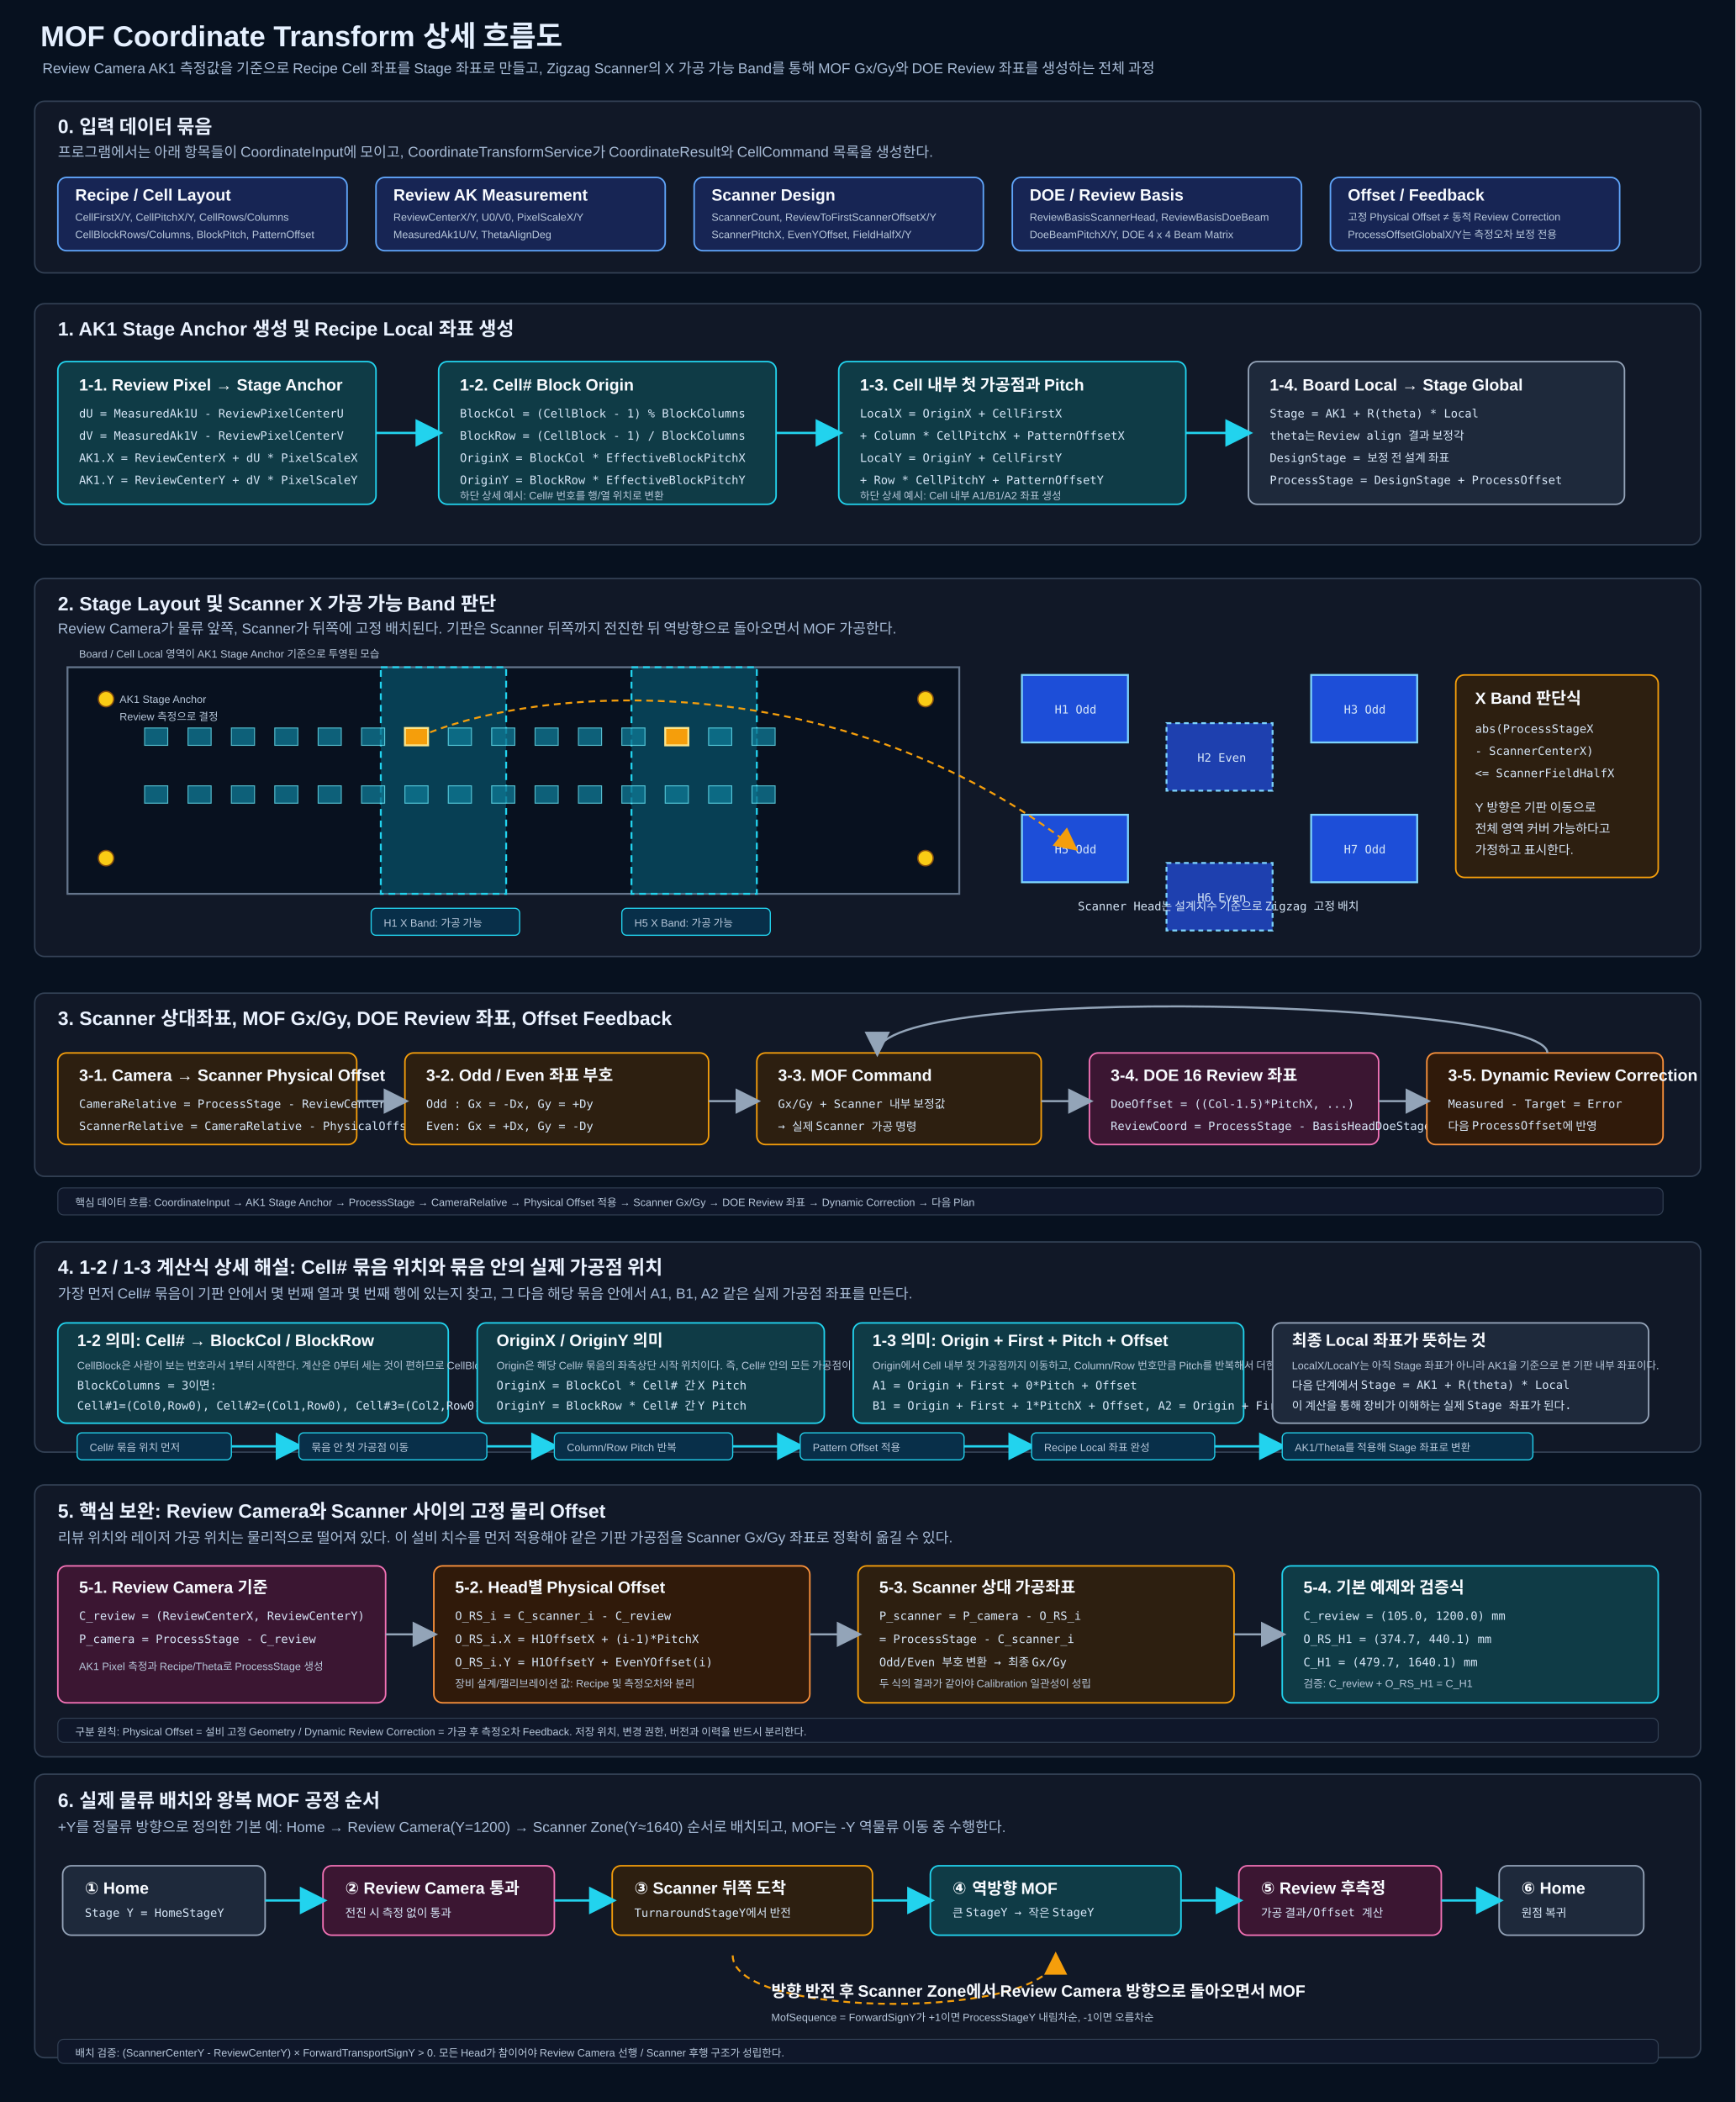
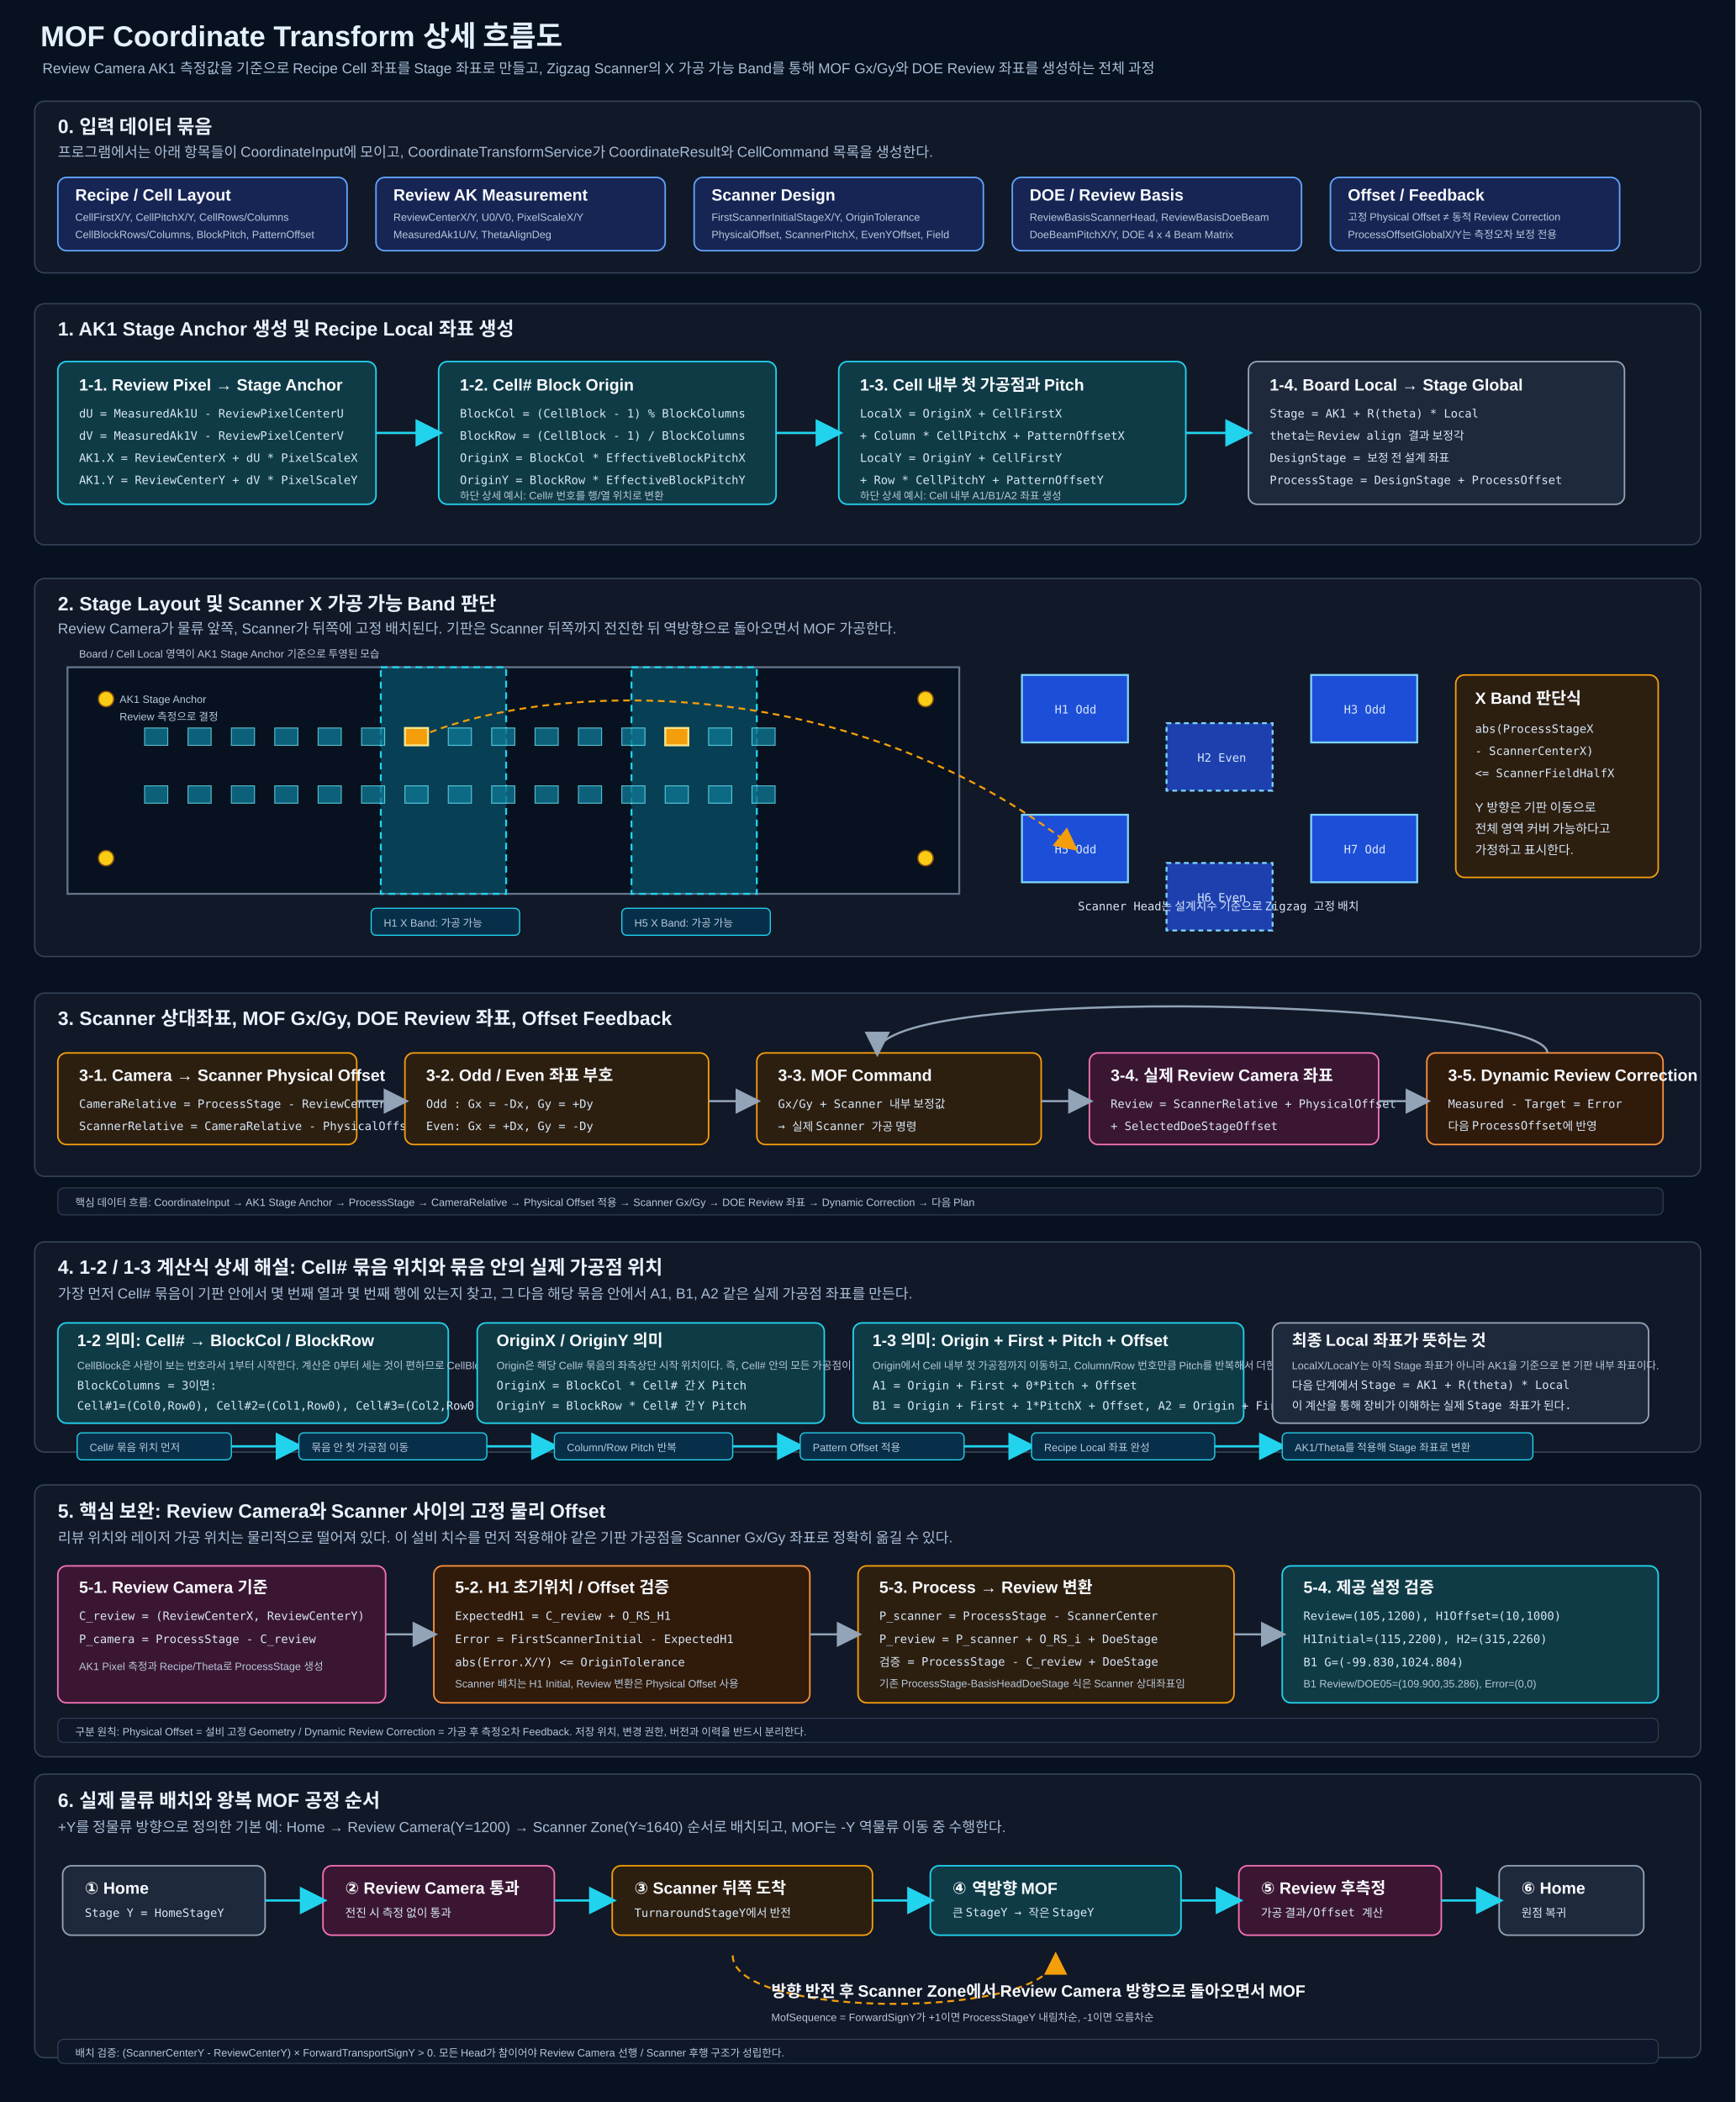
<svg xmlns="http://www.w3.org/2000/svg" width="1800" height="2180" viewBox="0 0 1800 2180">
  <defs>
    <style>
      .title{font-family:Segoe UI,Arial,sans-serif;font-size:30px;font-weight:700;fill:#e5f0ff}
      .subtitle{font-family:Segoe UI,Arial,sans-serif;font-size:15px;fill:#a9bdd8}
      .section{font-family:Segoe UI,Arial,sans-serif;font-size:20px;font-weight:700;fill:#eaf2ff}
      .h{font-family:Segoe UI,Arial,sans-serif;font-size:17px;font-weight:700;fill:#f8fbff}
      .t{font-family:Segoe UI,Arial,sans-serif;font-size:13px;fill:#d5e3f5}
      .small{font-family:Consolas,Menlo,monospace;font-size:12px;fill:#d7e7f8}
      .tiny{font-family:Segoe UI,Arial,sans-serif;font-size:11px;fill:#b7c7da}
      .panel{fill:#111827;stroke:#334155;stroke-width:1.5;rx:10}
      .input{fill:#172554;stroke:#60a5fa;stroke-width:1.6;rx:9}
      .calc{fill:#0f3b46;stroke:#22d3ee;stroke-width:1.6;rx:9}
      .stage{fill:#1e293b;stroke:#94a3b8;stroke-width:1.6;rx:9}
      .scanner{fill:#2d1f10;stroke:#f59e0b;stroke-width:1.6;rx:9}
      .review{fill:#3b1632;stroke:#f472b6;stroke-width:1.6;rx:9}
      .feedback{fill:#301a0a;stroke:#fb923c;stroke-width:1.6;rx:9}
      .board{fill:#08111f;stroke:#64748b;stroke-width:2}
      .cell{fill:#0e7490;stroke:#67e8f9;stroke-width:1;opacity:.8}
      .cellSel{fill:#f59e0b;stroke:#fde68a;stroke-width:2}
      .band{fill:#0891b25c;stroke:#22d3ee;stroke-width:2;stroke-dasharray:7 5}
      .ak{fill:#facc15;stroke:#854d0e;stroke-width:1.4}
      .headOdd{fill:#1d4ed8;stroke:#7dd3fc;stroke-width:2}
      .headEven{fill:#1e40af;stroke:#7dd3fc;stroke-width:2;stroke-dasharray:5 4}
      .arrow{stroke:#93a4b8;stroke-width:2.2;fill:none;marker-end:url(#arrow)}
      .arrow2{stroke:#22d3ee;stroke-width:2.4;fill:none;marker-end:url(#arrowC)}
      .dash{stroke:#f59e0b;stroke-width:2;fill:none;stroke-dasharray:7 5;marker-end:url(#arrowO)}
      .grid{stroke:#243244;stroke-width:1}
      .badge{fill:#082f49;stroke:#22d3ee;stroke-width:1.2;rx:5}
    </style>
    <marker id="arrow" markerWidth="12" markerHeight="12" refX="10" refY="6" orient="auto">
      <path d="M0,0 L12,6 L0,12 Z" fill="#93a4b8" />
    </marker>
    <marker id="arrowC" markerWidth="12" markerHeight="12" refX="10" refY="6" orient="auto">
      <path d="M0,0 L12,6 L0,12 Z" fill="#22d3ee" />
    </marker>
    <marker id="arrowO" markerWidth="12" markerHeight="12" refX="10" refY="6" orient="auto">
      <path d="M0,0 L12,6 L0,12 Z" fill="#f59e0b" />
    </marker>
  </defs>
  <rect width="1800" height="2180" fill="#07111f" />
  <text x="42" y="48" class="title">MOF Coordinate Transform 상세 흐름도</text>
  <text x="44" y="76" class="subtitle">Review Camera AK1 측정값을 기준으로 Recipe Cell 좌표를 Stage 좌표로 만들고, Zigzag Scanner의 X 가공 가능 Band를 통해 MOF Gx/Gy와 DOE Review 좌표를 생성하는 전체 과정</text>
  <rect x="36" y="105" width="1728" height="178" class="panel" />
  <text x="60" y="138" class="section">0. 입력 데이터 묶음</text>
  <text x="60" y="163" class="subtitle">프로그램에서는 아래 항목들이 CoordinateInput에 모이고, CoordinateTransformService가 CoordinateResult와 CellCommand 목록을 생성한다.</text>
  <rect x="60" y="184" width="300" height="76" class="input" />
  <text x="78" y="208" class="h">Recipe / Cell Layout</text>
  <text x="78" y="229" class="tiny">CellFirstX/Y, CellPitchX/Y, CellRows/Columns</text>
  <text x="78" y="247" class="tiny">CellBlockRows/Columns, BlockPitch, PatternOffset</text>
  <rect x="390" y="184" width="300" height="76" class="input" />
  <text x="408" y="208" class="h">Review AK Measurement</text>
  <text x="408" y="229" class="tiny">ReviewCenterX/Y, U0/V0, PixelScaleX/Y</text>
  <text x="408" y="247" class="tiny">MeasuredAk1U/V, ThetaAlignDeg</text>
  <rect x="720" y="184" width="300" height="76" class="input" />
  <text x="738" y="208" class="h">Scanner Design</text>
-   <text x="738" y="229" class="tiny">ScannerCount, ReviewToFirstScannerOffsetX/Y</text>
-   <text x="738" y="247" class="tiny">ScannerPitchX, EvenYOffset, FieldHalfX/Y</text>
+   <text x="738" y="229" class="tiny">FirstScannerInitialStageX/Y, OriginTolerance</text>
+   <text x="738" y="247" class="tiny">PhysicalOffset, ScannerPitchX, EvenYOffset, Field</text>
  <rect x="1050" y="184" width="300" height="76" class="input" />
  <text x="1068" y="208" class="h">DOE / Review Basis</text>
  <text x="1068" y="229" class="tiny">ReviewBasisScannerHead, ReviewBasisDoeBeam</text>
  <text x="1068" y="247" class="tiny">DoeBeamPitchX/Y, DOE 4 x 4 Beam Matrix</text>
  <rect x="1380" y="184" width="300" height="76" class="input" />
  <text x="1398" y="208" class="h">Offset / Feedback</text>
  <text x="1398" y="229" class="tiny">고정 Physical Offset ≠ 동적 Review Correction</text>
  <text x="1398" y="247" class="tiny">ProcessOffsetGlobalX/Y는 측정오차 보정 전용</text>
  <rect x="36" y="315" width="1728" height="250" class="panel" />
  <text x="60" y="348" class="section">1. AK1 Stage Anchor 생성 및 Recipe Local 좌표 생성</text>
  <rect x="60" y="375" width="330" height="148" class="calc" />
  <text x="82" y="405" class="h">1-1. Review Pixel → Stage Anchor</text>
  <text x="82" y="433" class="small">dU = MeasuredAk1U - ReviewPixelCenterU</text>
  <text x="82" y="456" class="small">dV = MeasuredAk1V - ReviewPixelCenterV</text>
  <text x="82" y="479" class="small">AK1.X = ReviewCenterX + dU * PixelScaleX</text>
  <text x="82" y="502" class="small">AK1.Y = ReviewCenterY + dV * PixelScaleY</text>
  <rect x="455" y="375" width="350" height="148" class="calc" />
  <text x="477" y="405" class="h">1-2. Cell# Block Origin</text>
  <text x="477" y="433" class="small">BlockCol = (CellBlock - 1) % BlockColumns</text>
  <text x="477" y="456" class="small">BlockRow = (CellBlock - 1) / BlockColumns</text>
  <text x="477" y="479" class="small">OriginX = BlockCol * EffectiveBlockPitchX</text>
  <text x="477" y="502" class="small">OriginY = BlockRow * EffectiveBlockPitchY</text>
  <text x="477" y="518" class="tiny">하단 상세 예시: Cell# 번호를 행/열 위치로 변환</text>
  <rect x="870" y="375" width="360" height="148" class="calc" />
  <text x="892" y="405" class="h">1-3. Cell 내부 첫 가공점과 Pitch</text>
  <text x="892" y="433" class="small">LocalX = OriginX + CellFirstX</text>
  <text x="892" y="456" class="small">       + Column * CellPitchX + PatternOffsetX</text>
  <text x="892" y="479" class="small">LocalY = OriginY + CellFirstY</text>
  <text x="892" y="502" class="small">       + Row * CellPitchY + PatternOffsetY</text>
  <text x="892" y="518" class="tiny">하단 상세 예시: Cell 내부 A1/B1/A2 좌표 생성</text>
  <rect x="1295" y="375" width="390" height="148" class="stage" />
  <text x="1317" y="405" class="h">1-4. Board Local → Stage Global</text>
  <text x="1317" y="433" class="small">Stage = AK1 + R(theta) * Local</text>
  <text x="1317" y="456" class="small">theta는 Review align 결과 보정각</text>
  <text x="1317" y="479" class="small">DesignStage = 보정 전 설계 좌표</text>
  <text x="1317" y="502" class="small">ProcessStage = DesignStage + ProcessOffset</text>
  <path class="arrow2" d="M390 449 H455" />
  <path class="arrow2" d="M805 449 H870" />
  <path class="arrow2" d="M1230 449 H1295" />
  <rect x="36" y="600" width="1728" height="392" class="panel" />
  <text x="60" y="633" class="section">2. Stage Layout 및 Scanner X 가공 가능 Band 판단</text>
  <text x="60" y="657" class="subtitle">Review Camera가 물류 앞쪽, Scanner가 뒤쪽에 고정 배치된다. 기판은 Scanner 뒤쪽까지 전진한 뒤 역방향으로 돌아오면서 MOF 가공한다.</text>
  <rect x="70" y="692" width="925" height="235" class="board" />
  <text x="82" y="682" class="tiny">Board / Cell Local 영역이 AK1 Stage Anchor 기준으로 투영된 모습</text>
  <circle cx="110" cy="725" r="8" class="ak" />
  <circle cx="110" cy="890" r="8" class="ak" />
  <circle cx="960" cy="725" r="8" class="ak" />
  <circle cx="960" cy="890" r="8" class="ak" />
  <text x="124" y="729" class="tiny">AK1 Stage Anchor</text>
  <text x="124" y="747" class="tiny">Review 측정으로 결정</text>
  <rect x="395" y="692" width="130" height="235" class="band" />
  <rect x="655" y="692" width="130" height="235" class="band" />
  <rect x="150" y="755" width="24" height="18" class="cell" />
  <rect x="195" y="755" width="24" height="18" class="cell" />
  <rect x="240" y="755" width="24" height="18" class="cell" />
  <rect x="285" y="755" width="24" height="18" class="cell" />
  <rect x="330" y="755" width="24" height="18" class="cell" />
  <rect x="375" y="755" width="24" height="18" class="cell" />
  <rect x="420" y="755" width="24" height="18" class="cellSel" />
  <rect x="465" y="755" width="24" height="18" class="cell" />
  <rect x="510" y="755" width="24" height="18" class="cell" />
  <rect x="555" y="755" width="24" height="18" class="cell" />
  <rect x="600" y="755" width="24" height="18" class="cell" />
  <rect x="645" y="755" width="24" height="18" class="cell" />
  <rect x="690" y="755" width="24" height="18" class="cellSel" />
  <rect x="735" y="755" width="24" height="18" class="cell" />
  <rect x="780" y="755" width="24" height="18" class="cell" />
  <rect x="150" y="815" width="24" height="18" class="cell" />
  <rect x="195" y="815" width="24" height="18" class="cell" />
  <rect x="240" y="815" width="24" height="18" class="cell" />
  <rect x="285" y="815" width="24" height="18" class="cell" />
  <rect x="330" y="815" width="24" height="18" class="cell" />
  <rect x="375" y="815" width="24" height="18" class="cell" />
  <rect x="420" y="815" width="24" height="18" class="cell" />
  <rect x="465" y="815" width="24" height="18" class="cell" />
  <rect x="510" y="815" width="24" height="18" class="cell" />
  <rect x="555" y="815" width="24" height="18" class="cell" />
  <rect x="600" y="815" width="24" height="18" class="cell" />
  <rect x="645" y="815" width="24" height="18" class="cell" />
  <rect x="690" y="815" width="24" height="18" class="cell" />
  <rect x="735" y="815" width="24" height="18" class="cell" />
  <rect x="780" y="815" width="24" height="18" class="cell" />
  <rect x="385" y="942" width="154" height="28" class="badge" />
  <text x="398" y="961" class="tiny">H1 X Band: 가공 가능</text>
  <rect x="645" y="942" width="154" height="28" class="badge" />
  <text x="658" y="961" class="tiny">H5 X Band: 가공 가능</text>
  <rect x="1060" y="700" width="110" height="70" class="headOdd" />
  <rect x="1210" y="750" width="110" height="70" class="headEven" />
  <rect x="1360" y="700" width="110" height="70" class="headOdd" />
  <rect x="1060" y="845" width="110" height="70" class="headOdd" />
  <rect x="1210" y="895" width="110" height="70" class="headEven" />
  <rect x="1360" y="845" width="110" height="70" class="headOdd" />
  <text x="1094" y="740" class="small">H1 Odd</text>
  <text x="1242" y="790" class="small">H2 Even</text>
  <text x="1394" y="740" class="small">H3 Odd</text>
  <text x="1094" y="885" class="small">H5 Odd</text>
  <text x="1242" y="935" class="small">H6 Even</text>
  <text x="1394" y="885" class="small">H7 Odd</text>
  <path class="dash" d="M435 764 C570 706, 880 695, 1115 880" />
  <text x="1118" y="944" class="small">Scanner Head는 설계치수 기준으로 Zigzag 고정 배치</text>
  <rect x="1510" y="700" width="210" height="210" class="scanner" />
  <text x="1530" y="730" class="h">X Band 판단식</text>
  <text x="1530" y="760" class="small">abs(ProcessStageX</text>
  <text x="1530" y="783" class="small"> - ScannerCenterX)</text>
  <text x="1530" y="806" class="small"> &lt;= ScannerFieldHalfX</text>
  <text x="1530" y="842" class="t">Y 방향은 기판 이동으로</text>
  <text x="1530" y="864" class="t">전체 영역 커버 가능하다고</text>
  <text x="1530" y="886" class="t">가정하고 표시한다.</text>
  <rect x="36" y="1030" width="1728" height="190" class="panel" />
  <text x="60" y="1063" class="section">3. Scanner 상대좌표, MOF Gx/Gy, DOE Review 좌표, Offset Feedback</text>
  <rect x="60" y="1092" width="310" height="95" class="scanner" />
  <text x="82" y="1121" class="h">3-1. Camera → Scanner Physical Offset</text>
  <text x="82" y="1149" class="small">CameraRelative = ProcessStage - ReviewCenter</text>
  <text x="82" y="1172" class="small">ScannerRelative = CameraRelative - PhysicalOffset</text>
  <rect x="420" y="1092" width="315" height="95" class="scanner" />
  <text x="442" y="1121" class="h">3-2. Odd / Even 좌표 부호</text>
  <text x="442" y="1149" class="small">Odd : Gx = -Dx, Gy = +Dy</text>
  <text x="442" y="1172" class="small">Even: Gx = +Dx, Gy = -Dy</text>
  <rect x="785" y="1092" width="295" height="95" class="scanner" />
  <text x="807" y="1121" class="h">3-3. MOF Command</text>
  <text x="807" y="1149" class="small">Gx/Gy + Scanner 내부 보정값</text>
  <text x="807" y="1172" class="small">→ 실제 Scanner 가공 명령</text>
  <rect x="1130" y="1092" width="300" height="95" class="review" />
-   <text x="1152" y="1121" class="h">3-4. DOE 16 Review 좌표</text>
-   <text x="1152" y="1149" class="small">DoeOffset = ((Col-1.5)*PitchX, ...)</text>
-   <text x="1152" y="1172" class="small">ReviewCoord = ProcessStage - BasisHeadDoeStage</text>
+   <text x="1152" y="1121" class="h">3-4. 실제 Review Camera 좌표</text>
+   <text x="1152" y="1149" class="small">Review = ScannerRelative + PhysicalOffset</text>
+   <text x="1152" y="1172" class="small">       + SelectedDoeStageOffset</text>
  <rect x="1480" y="1092" width="245" height="95" class="feedback" />
  <text x="1502" y="1121" class="h">3-5. Dynamic Review Correction</text>
  <text x="1502" y="1149" class="small">Measured - Target = Error</text>
  <text x="1502" y="1172" class="small">다음 ProcessOffset에 반영</text>
  <path class="arrow" d="M370 1142 H420" />
  <path class="arrow" d="M735 1142 H785" />
  <path class="arrow" d="M1080 1142 H1130" />
  <path class="arrow" d="M1430 1142 H1480" />
  <path class="arrow" d="M1605 1092 C1605 1038, 910 1018, 910 1092" />
  <rect x="60" y="1232" width="1665" height="28" fill="#0f172a" stroke="#334155" rx="6" />
  <text x="78" y="1251" class="tiny">핵심 데이터 흐름: CoordinateInput → AK1 Stage Anchor → ProcessStage → CameraRelative → Physical Offset 적용 → Scanner Gx/Gy → DOE Review 좌표 → Dynamic Correction → 다음 Plan</text>
  <rect x="36" y="1288" width="1728" height="218" class="panel" />
  <text x="60" y="1321" class="section">4. 1-2 / 1-3 계산식 상세 해설: Cell# 묶음 위치와 묶음 안의 실제 가공점 위치</text>
  <text x="60" y="1347" class="subtitle">가장 먼저 Cell# 묶음이 기판 안에서 몇 번째 열과 몇 번째 행에 있는지 찾고, 그 다음 해당 묶음 안에서 A1, B1, A2 같은 실제 가공점 좌표를 만든다.</text>
  <rect x="60" y="1372" width="405" height="104" class="calc" />
  <text x="80" y="1396" class="h">1-2 의미: Cell# → BlockCol / BlockRow</text>
  <text x="80" y="1420" class="tiny">CellBlock은 사람이 보는 번호라서 1부터 시작한다. 계산은 0부터 세는 것이 편하므로 CellBlock - 1을 먼저 한다.</text>
  <text x="80" y="1441" class="small">BlockColumns = 3이면:</text>
  <text x="80" y="1462" class="small">Cell#1=(Col0,Row0), Cell#2=(Col1,Row0), Cell#3=(Col2,Row0)</text>
  <rect x="495" y="1372" width="360" height="104" class="calc" />
  <text x="515" y="1396" class="h">OriginX / OriginY 의미</text>
  <text x="515" y="1420" class="tiny">Origin은 해당 Cell# 묶음의 좌측상단 시작 위치이다. 즉, Cell# 안의 모든 가공점이 더해질 기준점이다.</text>
  <text x="515" y="1441" class="small">OriginX = BlockCol * Cell# 간 X Pitch</text>
  <text x="515" y="1462" class="small">OriginY = BlockRow * Cell# 간 Y Pitch</text>
  <rect x="885" y="1372" width="405" height="104" class="calc" />
  <text x="905" y="1396" class="h">1-3 의미: Origin + First + Pitch + Offset</text>
  <text x="905" y="1420" class="tiny">Origin에서 Cell 내부 첫 가공점까지 이동하고, Column/Row 번호만큼 Pitch를 반복해서 더한 뒤 Pattern Offset을 마지막으로 더한다.</text>
  <text x="905" y="1441" class="small">A1 = Origin + First + 0*Pitch + Offset</text>
  <text x="905" y="1462" class="small">B1 = Origin + First + 1*PitchX + Offset, A2 = Origin + First + 1*PitchY + Offset</text>
  <rect x="1320" y="1372" width="390" height="104" class="stage" />
  <text x="1340" y="1396" class="h">최종 Local 좌표가 뜻하는 것</text>
  <text x="1340" y="1420" class="tiny">LocalX/LocalY는 아직 Stage 좌표가 아니라 AK1을 기준으로 본 기판 내부 좌표이다.</text>
  <text x="1340" y="1441" class="small">다음 단계에서 Stage = AK1 + R(theta) * Local</text>
  <text x="1340" y="1462" class="small">이 계산을 통해 장비가 이해하는 실제 Stage 좌표가 된다.</text>
  <rect x="80" y="1486" width="160" height="28" class="badge" />
  <text x="93" y="1505" class="tiny">Cell# 묶음 위치 먼저</text>
  <path class="arrow2" d="M240 1500 H310" />
  <rect x="310" y="1486" width="195" height="28" class="badge" />
  <text x="323" y="1505" class="tiny">묶음 안 첫 가공점 이동</text>
  <path class="arrow2" d="M505 1500 H575" />
  <rect x="575" y="1486" width="185" height="28" class="badge" />
  <text x="588" y="1505" class="tiny">Column/Row Pitch 반복</text>
  <path class="arrow2" d="M760 1500 H830" />
  <rect x="830" y="1486" width="170" height="28" class="badge" />
  <text x="843" y="1505" class="tiny">Pattern Offset 적용</text>
  <path class="arrow2" d="M1000 1500 H1070" />
  <rect x="1070" y="1486" width="190" height="28" class="badge" />
  <text x="1083" y="1505" class="tiny">Recipe Local 좌표 완성</text>
  <path class="arrow2" d="M1260 1500 H1330" />
  <rect x="1330" y="1486" width="260" height="28" class="badge" />
  <text x="1343" y="1505" class="tiny">AK1/Theta를 적용해 Stage 좌표로 변환</text>
  <rect x="36" y="1540" width="1728" height="282" class="panel" />
  <text x="60" y="1574" class="section">5. 핵심 보완: Review Camera와 Scanner 사이의 고정 물리 Offset</text>
  <text x="60" y="1600" class="subtitle">리뷰 위치와 레이저 가공 위치는 물리적으로 떨어져 있다. 이 설비 치수를 먼저 적용해야 같은 기판 가공점을 Scanner Gx/Gy 좌표로 정확히 옮길 수 있다.</text>
  <rect x="60" y="1624" width="340" height="142" class="review" />
  <text x="82" y="1652" class="h">5-1. Review Camera 기준</text>
  <text x="82" y="1680" class="small">C_review = (ReviewCenterX, ReviewCenterY)</text>
  <text x="82" y="1704" class="small">P_camera = ProcessStage - C_review</text>
  <text x="82" y="1732" class="tiny">AK1 Pixel 측정과 Recipe/Theta로 ProcessStage 생성</text>
  <rect x="450" y="1624" width="390" height="142" class="feedback" />
-   <text x="472" y="1652" class="h">5-2. Head별 Physical Offset</text>
-   <text x="472" y="1680" class="small">O_RS_i = C_scanner_i - C_review</text>
-   <text x="472" y="1704" class="small">O_RS_i.X = H1OffsetX + (i-1)*PitchX</text>
-   <text x="472" y="1728" class="small">O_RS_i.Y = H1OffsetY + EvenYOffset(i)</text>
-   <text x="472" y="1750" class="tiny">장비 설계/캘리브레이션 값: Recipe 및 측정오차와 분리</text>
+   <text x="472" y="1652" class="h">5-2. H1 초기위치 / Offset 검증</text>
+   <text x="472" y="1680" class="small">ExpectedH1 = C_review + O_RS_H1</text>
+   <text x="472" y="1704" class="small">Error = FirstScannerInitial - ExpectedH1</text>
+   <text x="472" y="1728" class="small">abs(Error.X/Y) &lt;= OriginTolerance</text>
+   <text x="472" y="1750" class="tiny">Scanner 배치는 H1 Initial, Review 변환은 Physical Offset 사용</text>
  <rect x="890" y="1624" width="390" height="142" class="scanner" />
-   <text x="912" y="1652" class="h">5-3. Scanner 상대 가공좌표</text>
-   <text x="912" y="1680" class="small">P_scanner = P_camera - O_RS_i</text>
-   <text x="912" y="1704" class="small">          = ProcessStage - C_scanner_i</text>
-   <text x="912" y="1728" class="small">Odd/Even 부호 변환 → 최종 Gx/Gy</text>
-   <text x="912" y="1750" class="tiny">두 식의 결과가 같아야 Calibration 일관성이 성립</text>
+   <text x="912" y="1652" class="h">5-3. Process → Review 변환</text>
+   <text x="912" y="1680" class="small">P_scanner = ProcessStage - ScannerCenter</text>
+   <text x="912" y="1704" class="small">P_review = P_scanner + O_RS_i + DoeStage</text>
+   <text x="912" y="1728" class="small">검증 = ProcessStage - C_review + DoeStage</text>
+   <text x="912" y="1750" class="tiny">기존 ProcessStage-BasisHeadDoeStage 식은 Scanner 상대좌표임</text>
  <rect x="1330" y="1624" width="390" height="142" class="calc" />
-   <text x="1352" y="1652" class="h">5-4. 기본 예제와 검증식</text>
-   <text x="1352" y="1680" class="small">C_review = (105.0, 1200.0) mm</text>
-   <text x="1352" y="1704" class="small">O_RS_H1 = (374.7, 440.1) mm</text>
-   <text x="1352" y="1728" class="small">C_H1 = (479.7, 1640.1) mm</text>
-   <text x="1352" y="1750" class="tiny">검증: C_review + O_RS_H1 = C_H1</text>
+   <text x="1352" y="1652" class="h">5-4. 제공 설정 검증</text>
+   <text x="1352" y="1680" class="small">Review=(105,1200), H1Offset=(10,1000)</text>
+   <text x="1352" y="1704" class="small">H1Initial=(115,2200), H2=(315,2260)</text>
+   <text x="1352" y="1728" class="small">B1 G=(-99.830,1024.804)</text>
+   <text x="1352" y="1750" class="tiny">B1 Review/DOE05=(109.900,35.286), Error=(0,0)</text>
  <path class="arrow" d="M400 1695 H450" />
  <path class="arrow" d="M840 1695 H890" />
  <path class="arrow" d="M1280 1695 H1330" />
  <rect x="60" y="1782" width="1660" height="25" fill="#0f172a" stroke="#334155" rx="6" />
  <text x="78" y="1800" class="tiny">구분 원칙: Physical Offset = 설비 고정 Geometry / Dynamic Review Correction = 가공 후 측정오차 Feedback. 저장 위치, 변경 권한, 버전과 이력을 반드시 분리한다.</text>
  <rect x="36" y="1840" width="1728" height="294" class="panel" />
  <text x="60" y="1874" class="section">6. 실제 물류 배치와 왕복 MOF 공정 순서</text>
  <text x="60" y="1900" class="subtitle">+Y를 정물류 방향으로 정의한 기본 예: Home → Review Camera(Y=1200) → Scanner Zone(Y≈1640) 순서로 배치되고, MOF는 -Y 역물류 이동 중 수행한다.</text>
  <rect x="65" y="1935" width="210" height="72" class="stage" />
  <text x="88" y="1964" class="h">① Home</text>
  <text x="88" y="1988" class="small">Stage Y = HomeStageY</text>
  <rect x="335" y="1935" width="240" height="72" class="review" />
  <text x="358" y="1964" class="h">② Review Camera 통과</text>
  <text x="358" y="1988" class="small">전진 시 측정 없이 통과</text>
  <rect x="635" y="1935" width="270" height="72" class="scanner" />
  <text x="658" y="1964" class="h">③ Scanner 뒤쪽 도착</text>
  <text x="658" y="1988" class="small">TurnaroundStageY에서 반전</text>
  <rect x="965" y="1935" width="260" height="72" class="calc" />
  <text x="988" y="1964" class="h">④ 역방향 MOF</text>
  <text x="988" y="1988" class="small">큰 StageY → 작은 StageY</text>
  <rect x="1285" y="1935" width="210" height="72" class="review" />
  <text x="1308" y="1964" class="h">⑤ Review 후측정</text>
  <text x="1308" y="1988" class="small">가공 결과/Offset 계산</text>
  <rect x="1555" y="1935" width="150" height="72" class="stage" />
  <text x="1578" y="1964" class="h">⑥ Home</text>
  <text x="1578" y="1988" class="small">원점 복귀</text>
  <path class="arrow2" d="M275 1971 H335" />
  <path class="arrow2" d="M575 1971 H635" />
  <path class="arrow2" d="M905 1971 H965" />
  <path class="arrow2" d="M1225 1971 H1285" />
  <path class="arrow2" d="M1495 1971 H1555" />
  <path class="dash" d="M760 2028 C760 2095, 1095 2095, 1095 2028" />
  <text x="800" y="2071" class="h">방향 반전 후 Scanner Zone에서 Review Camera 방향으로 돌아오면서 MOF</text>
  <text x="800" y="2096" class="tiny">MofSequence = ForwardSignY가 +1이면 ProcessStageY 내림차순, -1이면 오름차순</text>
  <rect x="60" y="2115" width="1660" height="25" fill="#0f172a" stroke="#334155" rx="6" />
  <text x="78" y="2133" class="tiny">배치 검증: (ScannerCenterY - ReviewCenterY) × ForwardTransportSignY &gt; 0. 모든 Head가 참이어야 Review Camera 선행 / Scanner 후행 구조가 성립한다.</text>
</svg>
